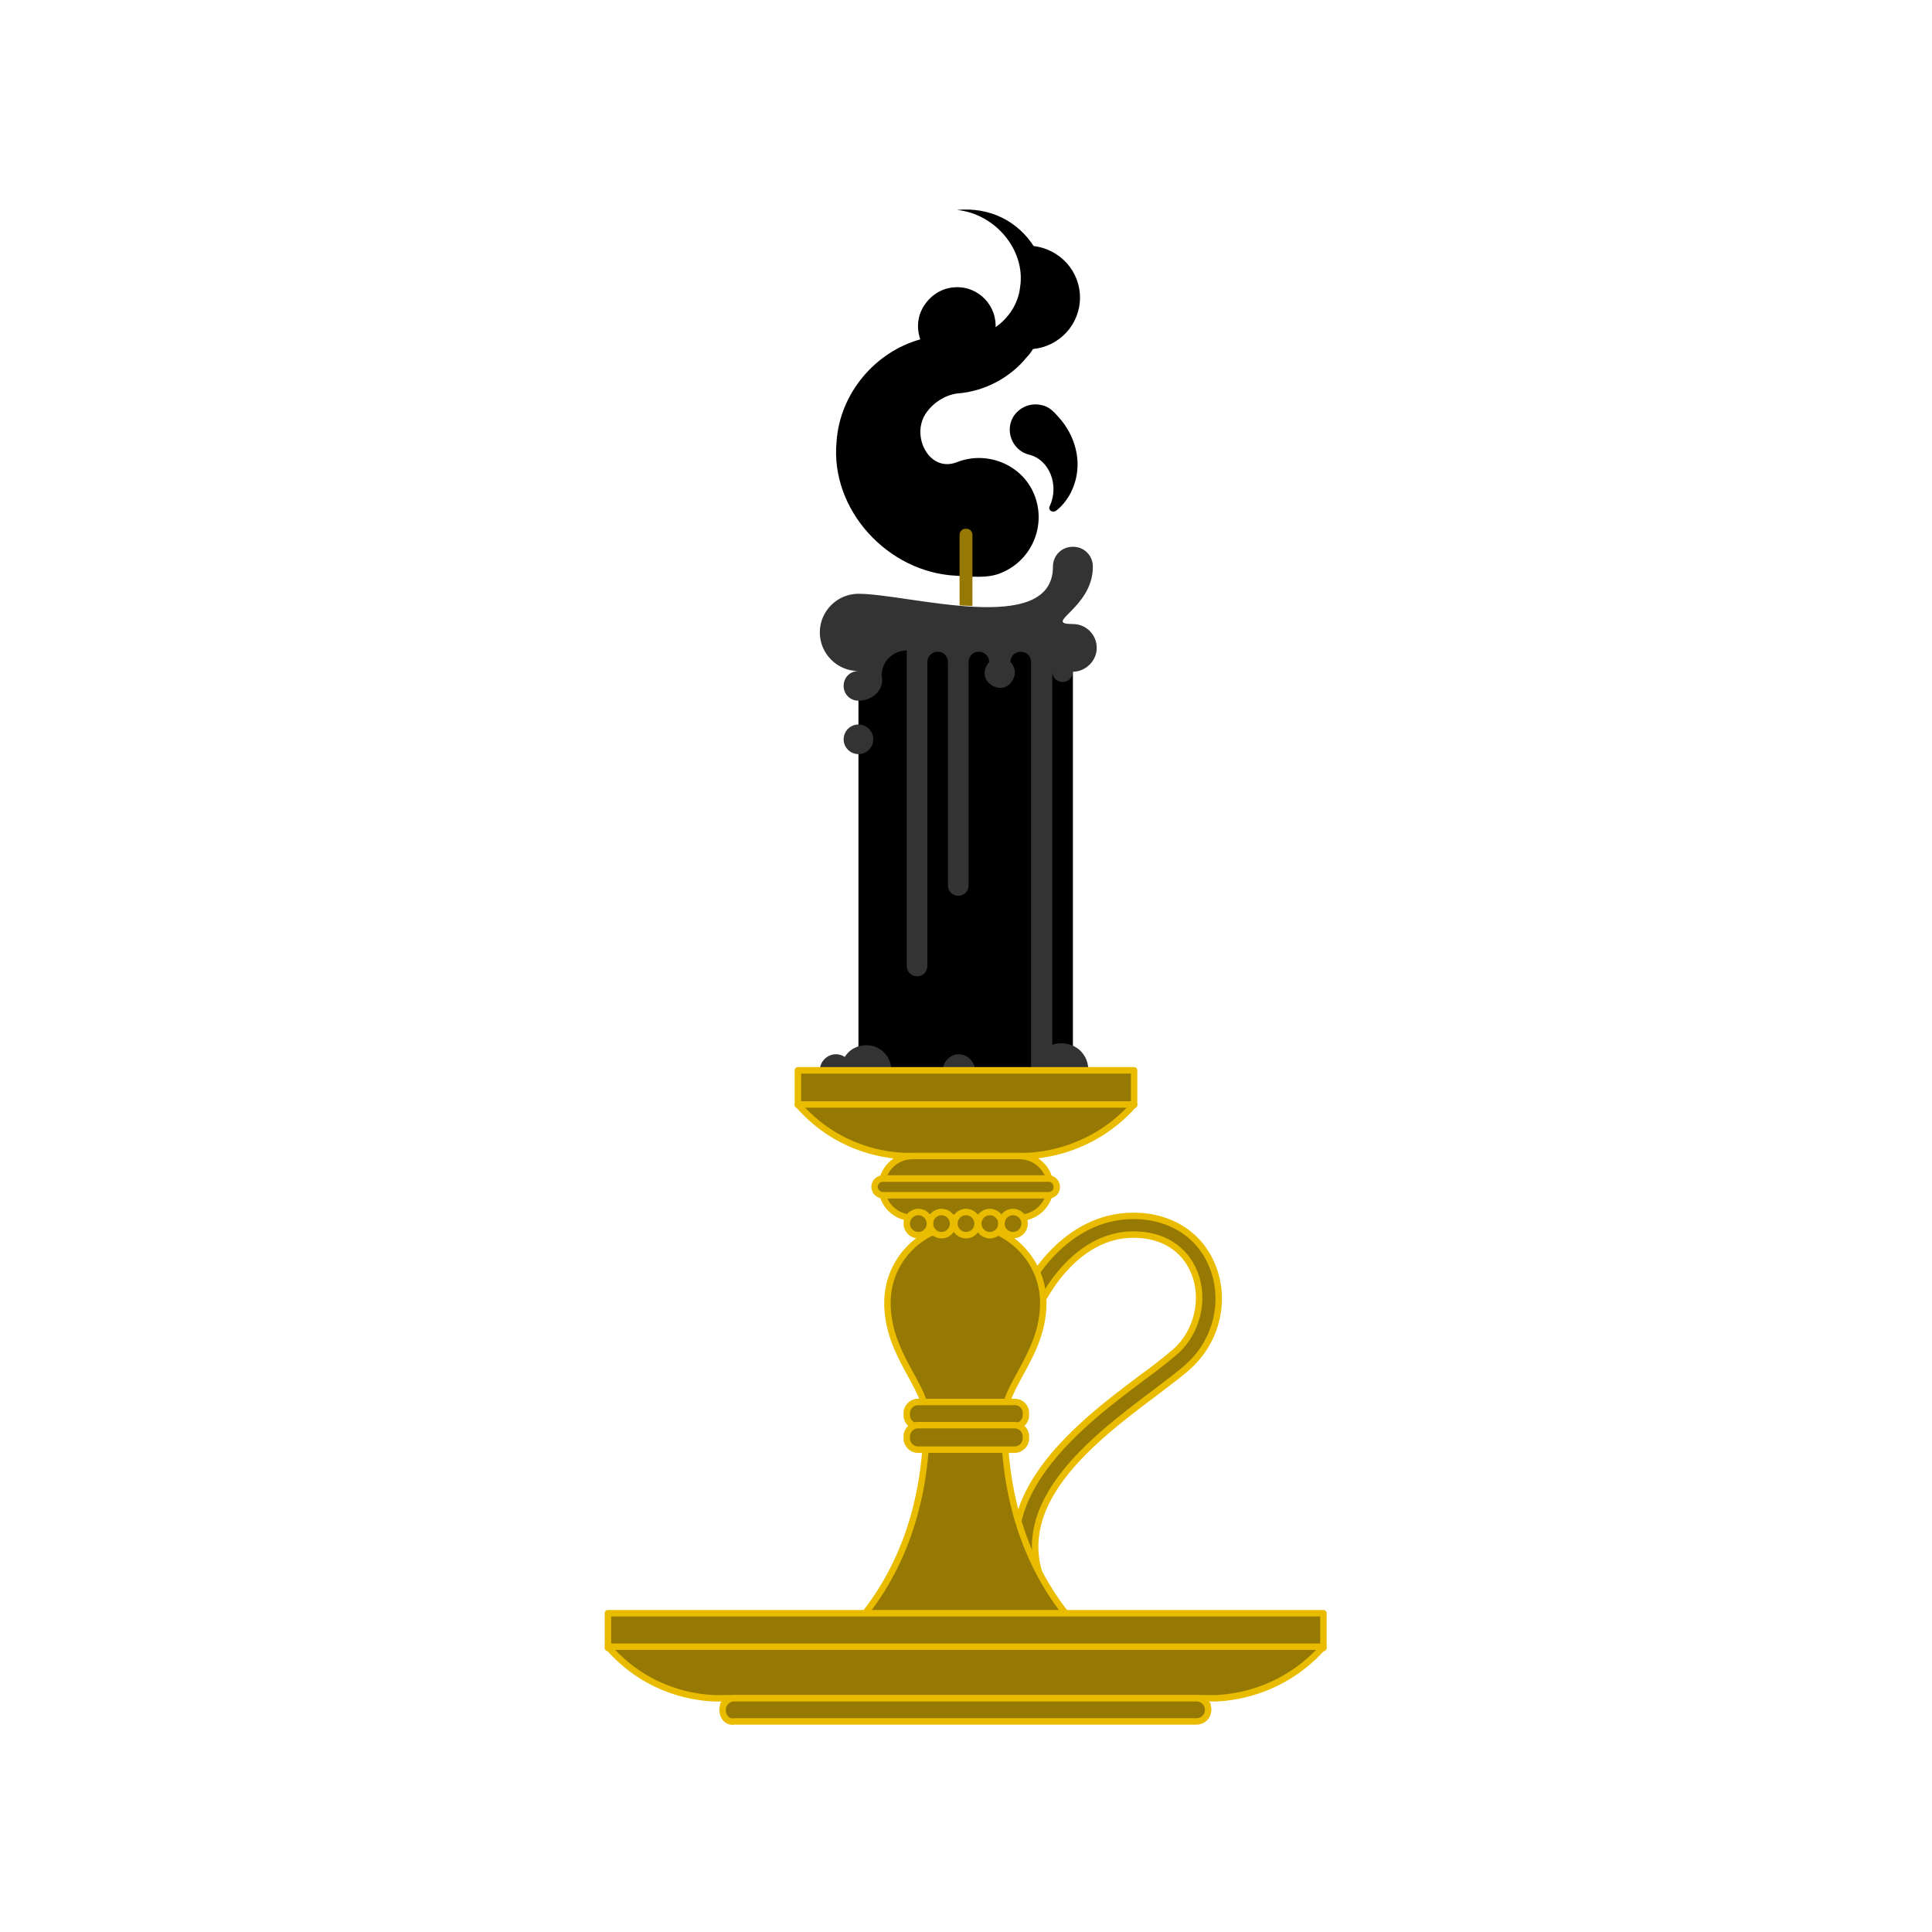
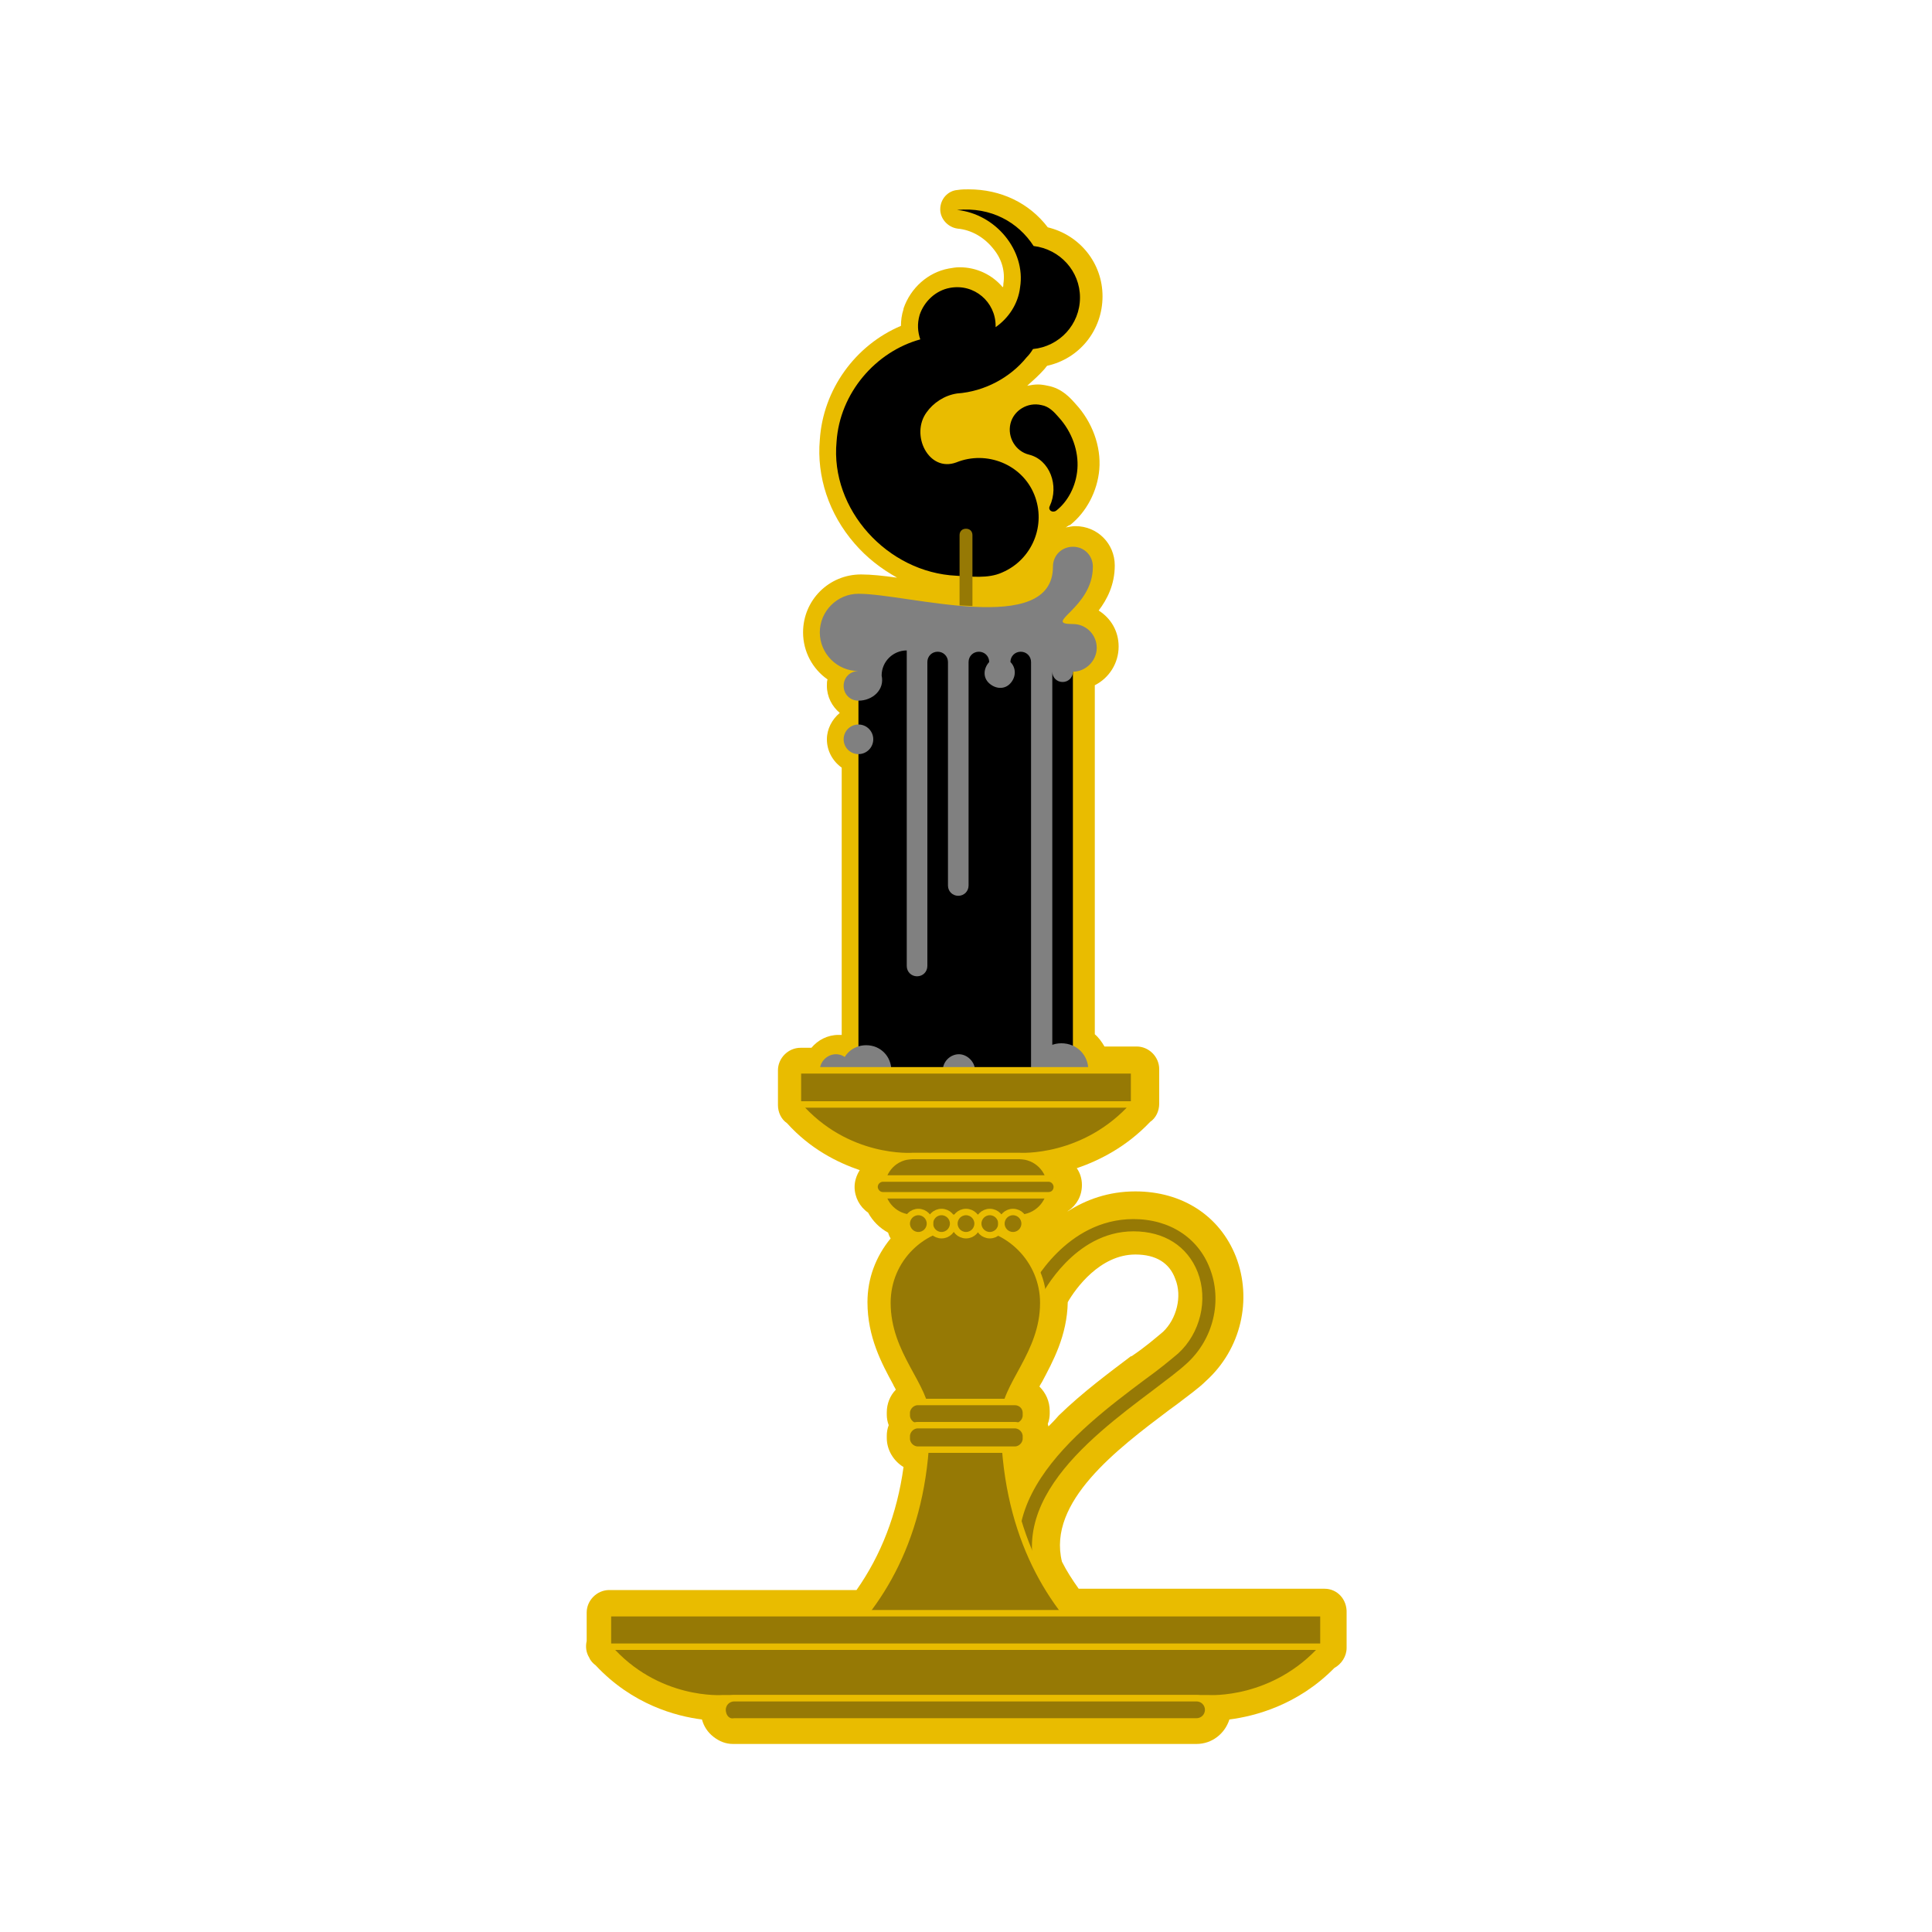
<svg xmlns="http://www.w3.org/2000/svg" version="1.1" id="레이어_1" x="0px" y="0px" viewBox="0 0 300 300" style="enable-background:new 0 0 300 300;" xml:space="preserve">
  <style type="text/css">
- 	.st0{fill:#967905;stroke:#E9BC00;stroke-linecap:round;stroke-linejoin:round;stroke-miterlimit:10;}
- 	.st1{fill:#333333;}
- 	.st2{fill:#967905;}
+ 	.st0{fill:#E9BC00;}
+ 	.st1{fill:#967905;stroke:#E9BC00;stroke-linecap:round;stroke-linejoin:round;stroke-miterlimit:10;}
+ 	.st2{fill:#808080;}
+ 	.st3{fill:#967905;}
</style>
+   <path class="st0" d="M205.7,246.7h-38.2c-1-1.4-1.9-2.8-2.6-4.2c-2.3-9.3,8.6-17.5,16.7-23.6l1.1-0.8c1.8-1.4,3.4-2.5,4.6-3.7  c5.4-4.9,7.2-12.6,4.6-19.3c-2.5-6.3-8.3-10.1-15.6-10.1c-4.2,0-7.7,1.3-10.5,3.1c0,0,0-0.1,0.1-0.1c1.3-0.9,2.1-2.3,2.1-4  c0-1-0.3-1.9-0.8-2.6c3.5-1.2,7.7-3.3,11.4-7.2c0.9-0.6,1.4-1.7,1.4-2.8v-5.4c0-1.9-1.6-3.5-3.5-3.5h-5c-0.4-0.7-0.9-1.4-1.5-1.9  v-54.2c2.2-1.1,3.7-3.4,3.7-6c0-2.4-1.2-4.4-3.1-5.6c1.3-1.7,2.5-4,2.5-7c0-3.4-2.7-6.1-6.1-6.1c-0.5,0-1,0.1-1.5,0.2  c0.1-0.1,0.2-0.1,0.3-0.2c0.1-0.1,0.2-0.1,0.4-0.2c2.5-2,4.2-5.2,4.5-8.6c0.3-3.6-1.1-7.4-3.7-10.2c-0.8-0.9-2.1-2.4-4.3-2.8  c-0.5-0.1-1-0.2-1.5-0.2c-0.6,0-1.2,0.1-1.7,0.2c0.9-0.8,1.8-1.6,2.6-2.5c0.2-0.2,0.3-0.4,0.5-0.6c5-1.1,8.6-5.5,8.6-10.8  c0-5.1-3.5-9.5-8.5-10.7c-2.9-3.8-7.3-5.9-12.3-5.9h0c-0.5,0-1.1,0-1.7,0.1c-1.5,0.1-2.7,1.4-2.7,3c0,1.5,1.2,2.8,2.7,3  c2.2,0.2,4.2,1.4,5.6,3.2c1.3,1.6,1.8,3.5,1.5,5.4c0,0,0,0.1,0,0.1c0,0.1,0,0.3-0.1,0.4c-1.6-1.9-4-3.1-6.7-3.1  c-0.6,0-1.1,0.1-1.7,0.2c-3.2,0.6-5.9,3-7,6.2c0,0,0,0.1,0,0.1c-0.3,0.9-0.4,1.8-0.4,2.6c-7.1,3-12.1,9.9-12.6,17.7  c-0.5,5.7,1.4,11.5,5.4,16.1c1.9,2.2,4.1,3.9,6.6,5.3c-2.2-0.3-4-0.5-5.6-0.5c-5,0-9,4-9,9c0,3,1.5,5.7,3.8,7.3  c-0.1,0.3-0.1,0.6-0.1,1c0,1.7,0.8,3.2,2,4.2c-1.2,1-2,2.5-2,4.1c0,1.8,0.9,3.4,2.3,4.4v41.5c0,0,0,0,0,0c-0.2,0-0.3,0-0.5,0  c-1.7,0-3.2,0.8-4.2,2h-1.7c-1.9,0-3.5,1.6-3.5,3.5v5.4c0,1.1,0.5,2.2,1.4,2.8c3.6,4,7.8,6.1,11.3,7.3c-0.5,0.8-0.8,1.7-0.8,2.6  c0,1.6,0.8,3.1,2.1,4c0.7,1.3,1.8,2.4,3.1,3.1c0.1,0.3,0.2,0.6,0.4,0.9c-2.3,2.8-3.6,6.2-3.6,9.9c0,5.4,2.2,9.5,4,12.8  c0.1,0.3,0.3,0.5,0.4,0.8c-0.9,0.9-1.4,2.2-1.4,3.5v0.4c0,0.5,0.1,1.1,0.3,1.6c-0.2,0.5-0.3,1.1-0.3,1.6v0.4c0,1.9,1.1,3.6,2.6,4.5  c-1,7.3-3.5,13.7-7.3,19.1H94.6c-1.9,0-3.5,1.6-3.5,3.5v4.4c-0.2,0.9-0.1,1.8,0.4,2.6c0.2,0.5,0.6,0.9,1,1.2  c5.7,6.1,12.5,7.9,16.5,8.4c0.3,1.1,0.9,2,1.8,2.7c0.9,0.7,1.9,1.1,3,1.1c0.2,0,0.3,0,0.5,0h71.5c2.4,0,4.4-1.6,5.1-3.8  c3.9-0.5,10.6-2.2,16.3-8c1.1-0.6,1.9-1.8,1.9-3.1v-5.4C209.2,248.3,207.6,246.7,205.7,246.7z M162.8,221.5c0-0.1-0.1-0.3-0.1-0.4  c0.2-0.5,0.3-1.1,0.3-1.6v-0.4c0-1.5-0.6-2.8-1.6-3.8c0.1-0.2,0.2-0.4,0.4-0.7c1.7-3.2,3.9-7.2,4-12.4c1.2-2.1,5-7.4,10.5-7.4  c3.2,0,5.3,1.3,6.2,3.8c1.1,2.7,0.2,6.2-1.9,8.2c-1.2,1-2.8,2.4-4.9,3.8c0,0,0,0-0.1,0c-3.3,2.5-7.5,5.6-11.2,9.2  C163.8,220.5,163.3,221,162.8,221.5z" />
  <g>
-     <path class="st0" d="M163,252c-0.5,0-0.9-0.2-1.2-0.6c-12.1-16.8,5.3-29.8,15.7-37.6c2.1-1.5,3.8-2.9,5.1-4c3.3-3,4.5-8,2.9-12.1   c-1.5-3.8-4.9-6-9.5-6c-8.9,0-13.7,9.5-13.8,9.6c-0.4,0.7-1.3,1-2,0.7c-0.7-0.4-1-1.3-0.7-2c0.2-0.5,5.7-11.2,16.5-11.2   c5.8,0,10.4,3,12.3,7.9c2.1,5.3,0.6,11.5-3.7,15.4c-1.3,1.2-3.2,2.6-5.3,4.2c-10.1,7.6-25.5,19.1-15.1,33.5   c0.5,0.7,0.3,1.6-0.3,2.1C163.6,251.9,163.3,252,163,252z" />
+     <path class="st1" d="M163,252c-0.5,0-0.9-0.2-1.2-0.6c-12.1-16.8,5.3-29.8,15.7-37.6c2.1-1.5,3.8-2.9,5.1-4c3.3-3,4.5-8,2.9-12.1   c-1.5-3.8-4.9-6-9.5-6c-8.9,0-13.7,9.5-13.8,9.6c-0.4,0.7-1.3,1-2,0.7c-0.7-0.4-1-1.3-0.7-2c0.2-0.5,5.7-11.2,16.5-11.2   c5.8,0,10.4,3,12.3,7.9c2.1,5.3,0.6,11.5-3.7,15.4c-1.3,1.2-3.2,2.6-5.3,4.2c-10.1,7.6-25.5,19.1-15.1,33.5   c0.5,0.7,0.3,1.6-0.3,2.1C163.6,251.9,163.3,252,163,252z" />
  </g>
  <rect x="133.3" y="98.2" width="33.3" height="68" />
  <g>
-     <circle class="st1" cx="133.3" cy="114.8" r="2.3" />
-     <path class="st1" d="M133.3,108.8c-1.3,0-2.3-1-2.3-2.3s1-2.3,2.3-2.3c-3.3,0-6-2.7-6-6s2.7-6,6-6c7.7,0,30.2,6.8,30.2-4.2   c0-1.8,1.4-3.1,3.1-3.1c1.8,0,3.1,1.4,3.1,3.1c0,6.5-8,8.9-3.1,8.9c2.1,0,3.7,1.7,3.7,3.7s-1.7,3.7-3.7,3.7l0,0   c0,0.9-0.7,1.6-1.6,1.6c-0.9,0-1.6-0.7-1.6-1.6v62.1h-3.3v-63.6c0-0.9-0.7-1.6-1.6-1.6s-1.6,0.7-1.6,1.6c0.9,0.9,0.9,2.3,0,3.3   s-2.3,0.9-3.3,0s-0.9-2.3,0-3.3c0-0.9-0.7-1.6-1.6-1.6s-1.6,0.7-1.6,1.6l0,0v34.7c0,0.9-0.7,1.6-1.6,1.6s-1.6-0.7-1.6-1.6v-34.7   l0,0c0-0.9-0.7-1.6-1.6-1.6s-1.6,0.7-1.6,1.6v-0.4V150c0,0.9-0.7,1.6-1.6,1.6s-1.6-0.7-1.6-1.6v-49c-2.1,0-3.9,1.7-3.9,3.9   C137.4,107.1,135.5,108.8,133.3,108.8z" />
-     <path class="st1" d="M160.6,166.2c0-2.2,1.8-4.2,4.2-4.2s4.2,1.8,4.2,4.2H160.6z" />
-     <path class="st1" d="M127.3,166.2c0-1.4,1.2-2.5,2.5-2.5c1.4,0,2.5,1.2,2.5,2.5H127.3z" />
-     <path class="st1" d="M146.4,166.2c0-1.4,1.2-2.5,2.5-2.5s2.5,1.2,2.5,2.5H146.4z" />
-     <path class="st1" d="M130.6,166.2c0-2.2,1.7-3.9,3.9-3.9s3.9,1.7,3.9,3.9H130.6z" />
+     <circle class="st2" cx="133.3" cy="114.8" r="2.3" />
+     <path class="st2" d="M133.3,108.8c-1.3,0-2.3-1-2.3-2.3s1-2.3,2.3-2.3c-3.3,0-6-2.7-6-6s2.7-6,6-6c7.7,0,30.2,6.8,30.2-4.2   c0-1.8,1.4-3.1,3.1-3.1c1.8,0,3.1,1.4,3.1,3.1c0,6.5-8,8.9-3.1,8.9c2.1,0,3.7,1.7,3.7,3.7s-1.7,3.7-3.7,3.7l0,0   c0,0.9-0.7,1.6-1.6,1.6c-0.9,0-1.6-0.7-1.6-1.6v62.1h-3.3v-63.6c0-0.9-0.7-1.6-1.6-1.6s-1.6,0.7-1.6,1.6c0.9,0.9,0.9,2.3,0,3.3   s-2.3,0.9-3.3,0s-0.9-2.3,0-3.3c0-0.9-0.7-1.6-1.6-1.6s-1.6,0.7-1.6,1.6l0,0v34.7c0,0.9-0.7,1.6-1.6,1.6s-1.6-0.7-1.6-1.6v-34.7   l0,0c0-0.9-0.7-1.6-1.6-1.6s-1.6,0.7-1.6,1.6v-0.4V150c0,0.9-0.7,1.6-1.6,1.6s-1.6-0.7-1.6-1.6v-49c-2.1,0-3.9,1.7-3.9,3.9   C137.4,107.1,135.5,108.8,133.3,108.8z" />
+     <path class="st2" d="M160.6,166.2c0-2.2,1.8-4.2,4.2-4.2s4.2,1.8,4.2,4.2H160.6z" />
+     <path class="st2" d="M127.3,166.2c0-1.4,1.2-2.5,2.5-2.5c1.4,0,2.5,1.2,2.5,2.5H127.3z" />
+     <path class="st2" d="M146.4,166.2c0-1.4,1.2-2.5,2.5-2.5s2.5,1.2,2.5,2.5H146.4z" />
+     <path class="st2" d="M130.6,166.2c0-2.2,1.7-3.9,3.9-3.9s3.9,1.7,3.9,3.9H130.6z" />
  </g>
  <g>
-     <rect x="123.9" y="166.2" class="st0" width="52.2" height="5.4" />
-     <path class="st0" d="M158.3,189.1h-16.6c-2.6,0-4.8-2.1-4.8-4.8l0,0c0-2.6,2.1-4.8,4.8-4.8h16.6c2.6,0,4.8,2.1,4.8,4.8l0,0   C163.1,186.9,160.9,189.1,158.3,189.1z" />
-     <path class="st0" d="M162.8,185.6h-25.7c-0.8,0-1.3-0.7-1.3-1.3l0,0c0-0.8,0.7-1.3,1.3-1.3h25.7c0.8,0,1.3,0.7,1.3,1.3l0,0   C164.1,185,163.6,185.6,162.8,185.6z" />
-     <path class="st0" d="M141.7,179.5c0,0-10.2,0.8-17.8-8h52.2c-7.7,8.7-17.8,8-17.8,8H141.7z" />
-     <path class="st0" d="M112.3,264.7c4.4,0,31.6-9.7,31.6-44.5c0-5-6.1-9.8-6.1-17.9c0-6.8,5.5-12.1,12.1-12.1   c6.7,0,12.1,5.5,12.1,12.1c0,8-6.1,12.8-6.1,17.9c0,34.9,27.3,44.5,31.6,44.5H112.3z" />
-     <circle class="st0" cx="150" cy="190" r="1.8" />
-     <circle class="st0" cx="153.7" cy="190" r="1.8" />
-     <circle class="st0" cx="157.3" cy="190" r="1.8" />
-     <rect x="94.4" y="250.5" class="st0" width="111.1" height="5.4" />
-     <path class="st0" d="M112.2,263.7c0,0-10.2,0.8-17.8-8h111.1c-7.7,8.7-17.8,8-17.8,8H112.2z" />
-     <circle class="st0" cx="146.2" cy="190" r="1.8" />
-     <circle class="st0" cx="142.6" cy="190" r="1.8" />
-     <path class="st0" d="M159.3,219.4v0.4c0,0.9-0.8,1.7-1.7,1.7h-15.1c-0.9,0-1.7-0.8-1.7-1.7v-0.4c0-0.9,0.8-1.7,1.7-1.7h15.1   C158.5,217.7,159.3,218.4,159.3,219.4z" />
-     <path class="st0" d="M159.3,223v0.4c0,0.9-0.8,1.7-1.7,1.7h-15.1c-0.9,0-1.7-0.8-1.7-1.7V223c0-0.9,0.8-1.7,1.7-1.7h15.1   C158.5,221.3,159.3,222.1,159.3,223z" />
-     <path class="st0" d="M112.2,265.5L112.2,265.5c0-1,0.8-1.8,1.8-1.8h71.8c1,0,1.8,0.8,1.8,1.8l0,0c0,1-0.8,1.8-1.8,1.8H114   C113,267.5,112.2,266.6,112.2,265.5z" />
+     <rect x="123.9" y="166.2" class="st1" width="52.2" height="5.4" />
+     <path class="st1" d="M158.3,189.1h-16.6c-2.6,0-4.8-2.1-4.8-4.8l0,0c0-2.6,2.1-4.8,4.8-4.8h16.6c2.6,0,4.8,2.1,4.8,4.8l0,0   C163.1,186.9,160.9,189.1,158.3,189.1z" />
+     <path class="st1" d="M162.8,185.6h-25.7c-0.8,0-1.3-0.7-1.3-1.3l0,0c0-0.8,0.7-1.3,1.3-1.3h25.7c0.8,0,1.3,0.7,1.3,1.3l0,0   C164.1,185,163.6,185.6,162.8,185.6z" />
+     <path class="st1" d="M141.7,179.5c0,0-10.2,0.8-17.8-8h52.2c-7.7,8.7-17.8,8-17.8,8H141.7z" />
+     <path class="st1" d="M112.3,264.7c4.4,0,31.6-9.7,31.6-44.5c0-5-6.1-9.8-6.1-17.9c0-6.8,5.5-12.1,12.1-12.1   c6.7,0,12.1,5.5,12.1,12.1c0,8-6.1,12.8-6.1,17.9c0,34.9,27.3,44.5,31.6,44.5H112.3z" />
+     <circle class="st1" cx="150" cy="190" r="1.8" />
+     <circle class="st1" cx="153.7" cy="190" r="1.8" />
+     <circle class="st1" cx="157.3" cy="190" r="1.8" />
+     <rect x="94.4" y="250.5" class="st1" width="111.1" height="5.4" />
+     <path class="st1" d="M112.2,263.7c0,0-10.2,0.8-17.8-8h111.1c-7.7,8.7-17.8,8-17.8,8H112.2z" />
+     <circle class="st1" cx="146.2" cy="190" r="1.8" />
+     <circle class="st1" cx="142.6" cy="190" r="1.8" />
+     <path class="st1" d="M159.3,219.4v0.4c0,0.9-0.8,1.7-1.7,1.7h-15.1c-0.9,0-1.7-0.8-1.7-1.7v-0.4c0-0.9,0.8-1.7,1.7-1.7h15.1   C158.5,217.7,159.3,218.4,159.3,219.4z" />
+     <path class="st1" d="M159.3,223v0.4c0,0.9-0.8,1.7-1.7,1.7h-15.1c-0.9,0-1.7-0.8-1.7-1.7V223c0-0.9,0.8-1.7,1.7-1.7h15.1   C158.5,221.3,159.3,222.1,159.3,223z" />
+     <path class="st1" d="M112.2,265.5L112.2,265.5c0-1,0.8-1.8,1.8-1.8h71.8c1,0,1.8,0.8,1.8,1.8l0,0c0,1-0.8,1.8-1.8,1.8H114   C113,267.5,112.2,266.6,112.2,265.5z" />
  </g>
  <g>
    <path d="M148.6,61.1c4.3-0.3,8.3-2.5,10.8-5.6c0.4-0.4,0.7-0.8,1-1.3c4.1-0.4,7.3-3.8,7.3-8c0-4.1-3.1-7.5-7.2-8   c-2.4-3.7-6.6-6.1-11.9-5.6c6,0.6,10.7,6.3,9.8,12c-0.3,2.6-1.8,4.8-3.8,6.2c0-0.1,0-0.2,0-0.2c0-3.7-3.3-6.6-7.1-5.9   c-2.2,0.4-4,2.1-4.7,4.2c-0.4,1.4-0.3,2.6,0.1,3.8c-6.9,1.9-12.5,8.3-13,15.9c-1,10.5,7.9,20.3,18.6,20.8c2.2,0.1,4.9,0.5,7.1-0.5   c4.7-2,6.9-7.4,5-12.1s-7.4-6.9-12.1-5c-4.3,1.6-7.2-4.3-4.6-7.8C144.9,62.6,146.6,61.4,148.6,61.1z" />
    <path d="M163,78.6c1.5-3.2,0-7.2-3.2-8c-2.1-0.5-3.4-2.7-2.9-4.8c0.5-2.1,2.7-3.4,4.8-2.9c1.2,0.2,2,1.1,2.7,1.9   c2.1,2.3,3.1,5.3,2.9,8c-0.2,2.7-1.5,5.1-3.3,6.5C163.4,79.7,162.7,79.2,163,78.6L163,78.6z" />
  </g>
-   <path class="st2" d="M149,94V83.1c0-0.6,0.4-1,1-1l0,0c0.6,0,1,0.4,1,1v11L149,94z" />
+   <path class="st3" d="M149,94V83.1c0-0.6,0.4-1,1-1l0,0c0.6,0,1,0.4,1,1v11L149,94z" />
</svg>
